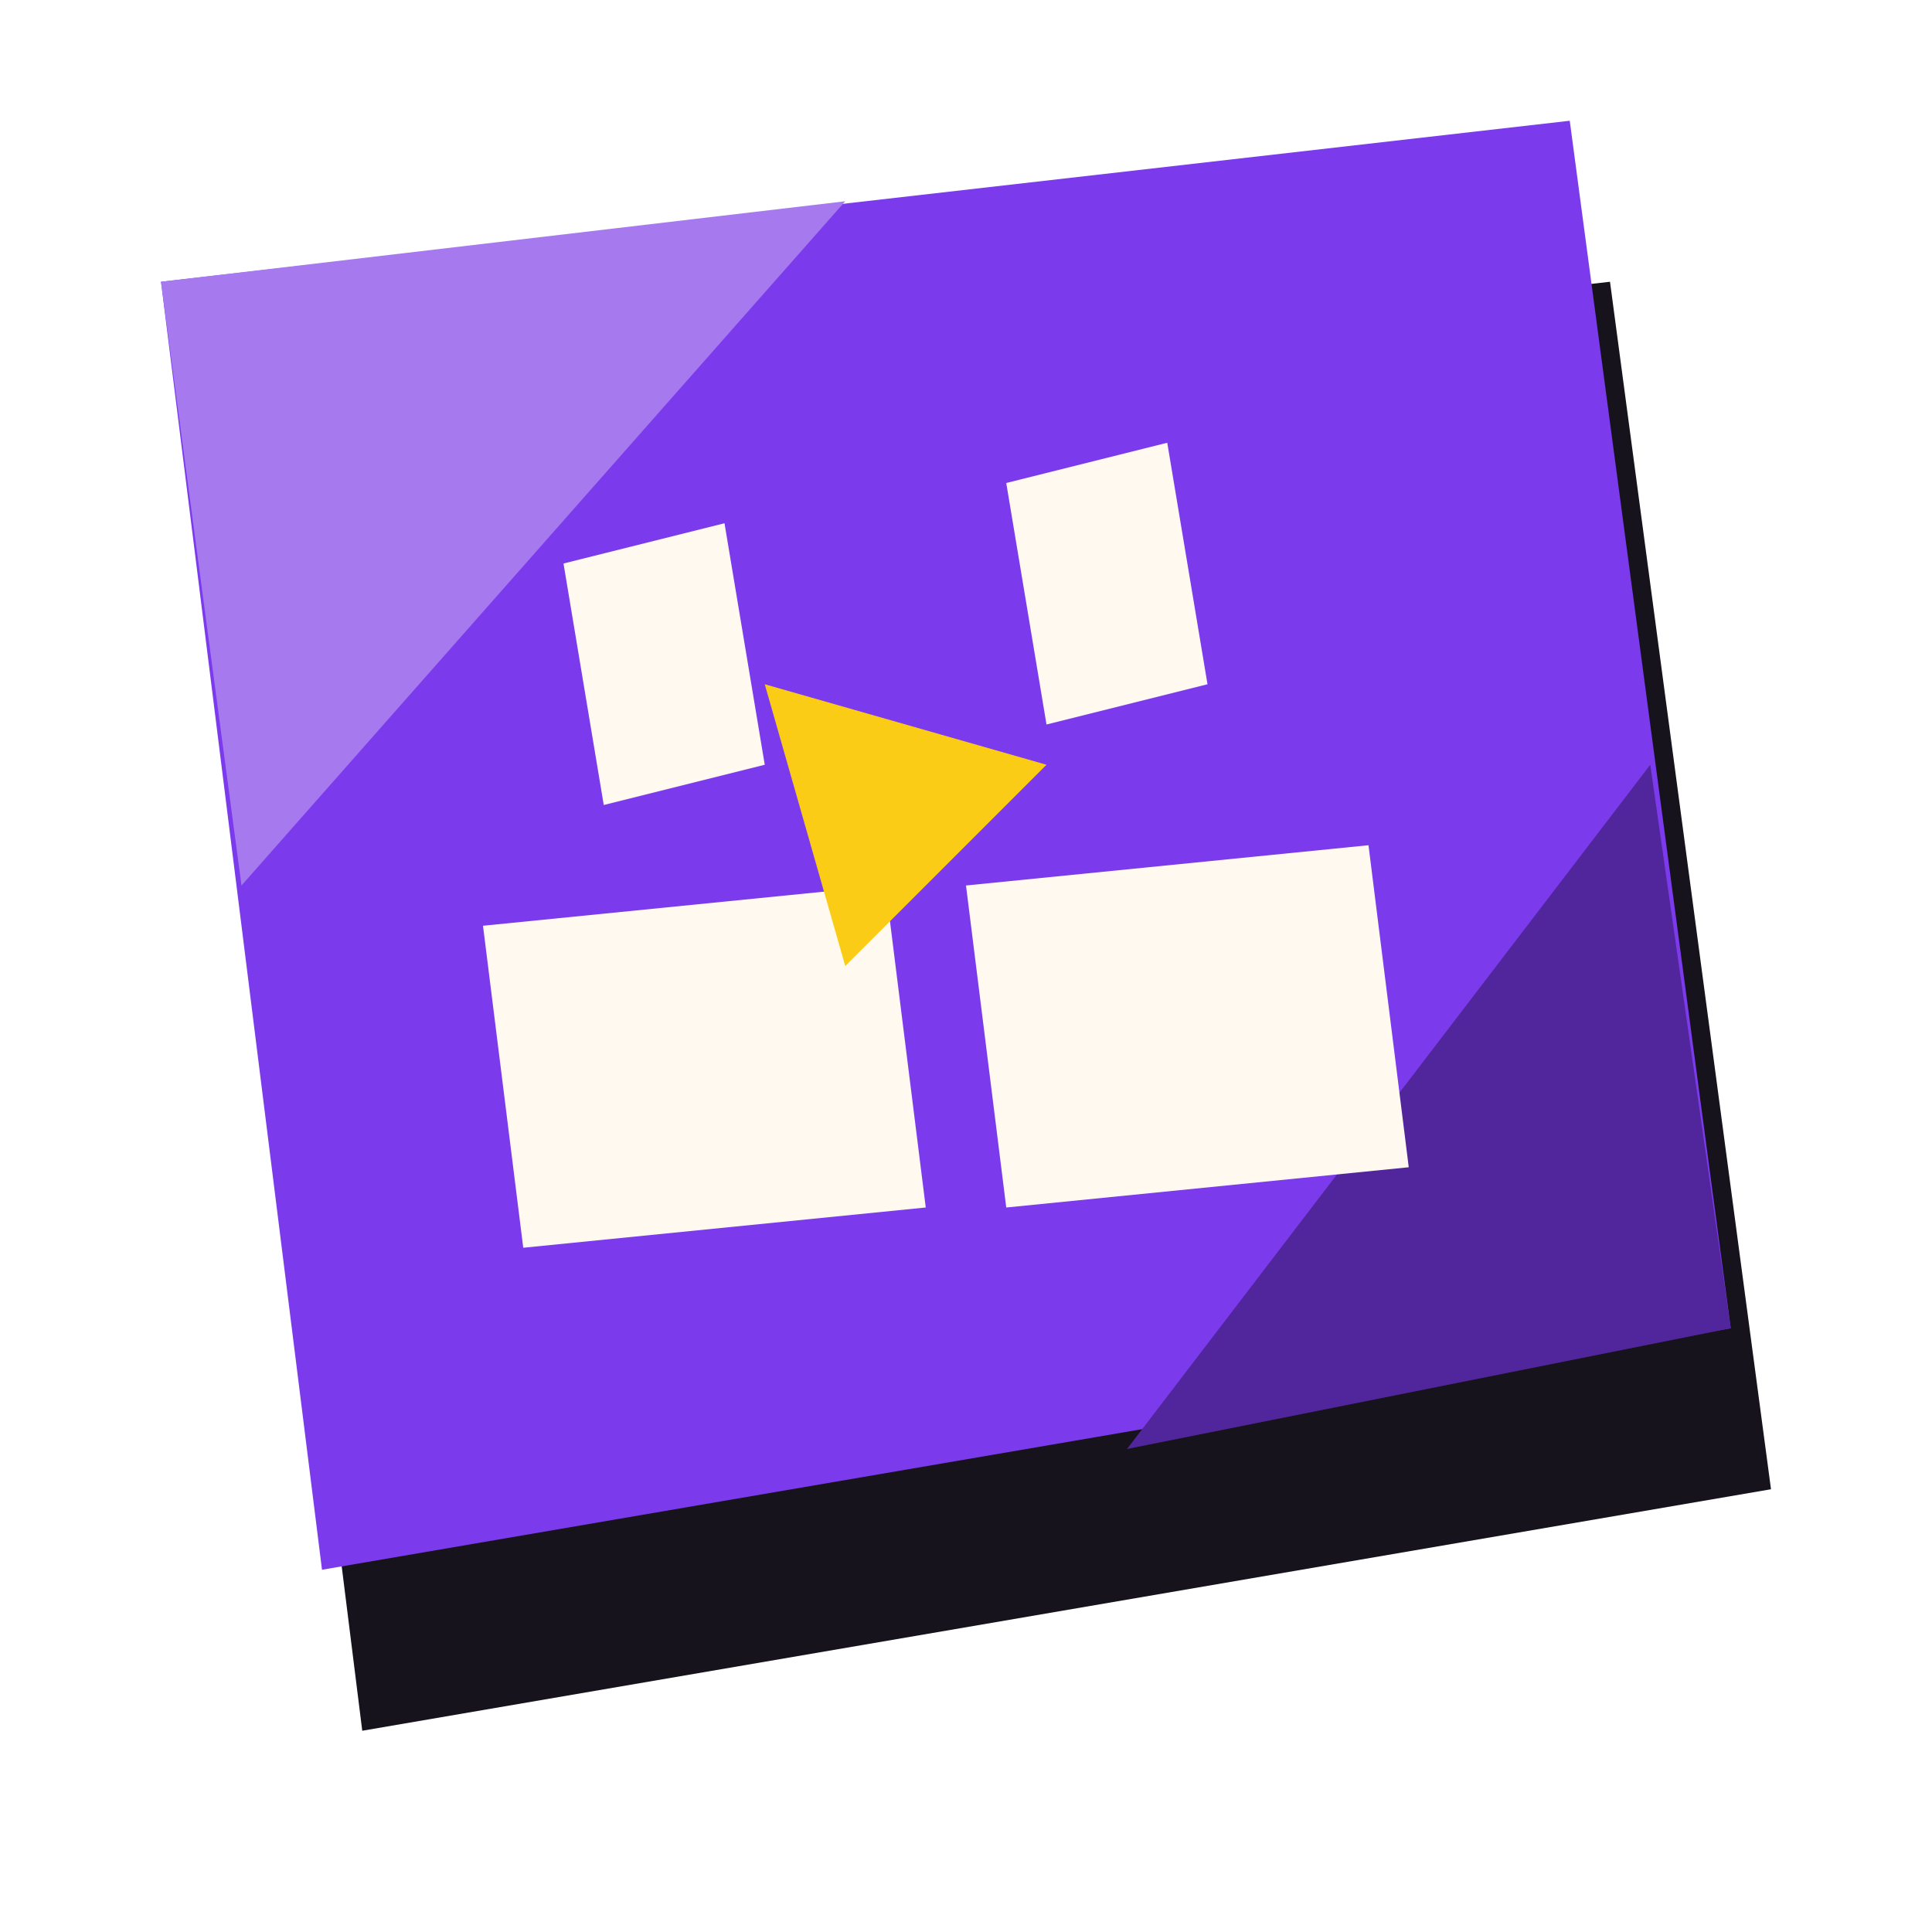
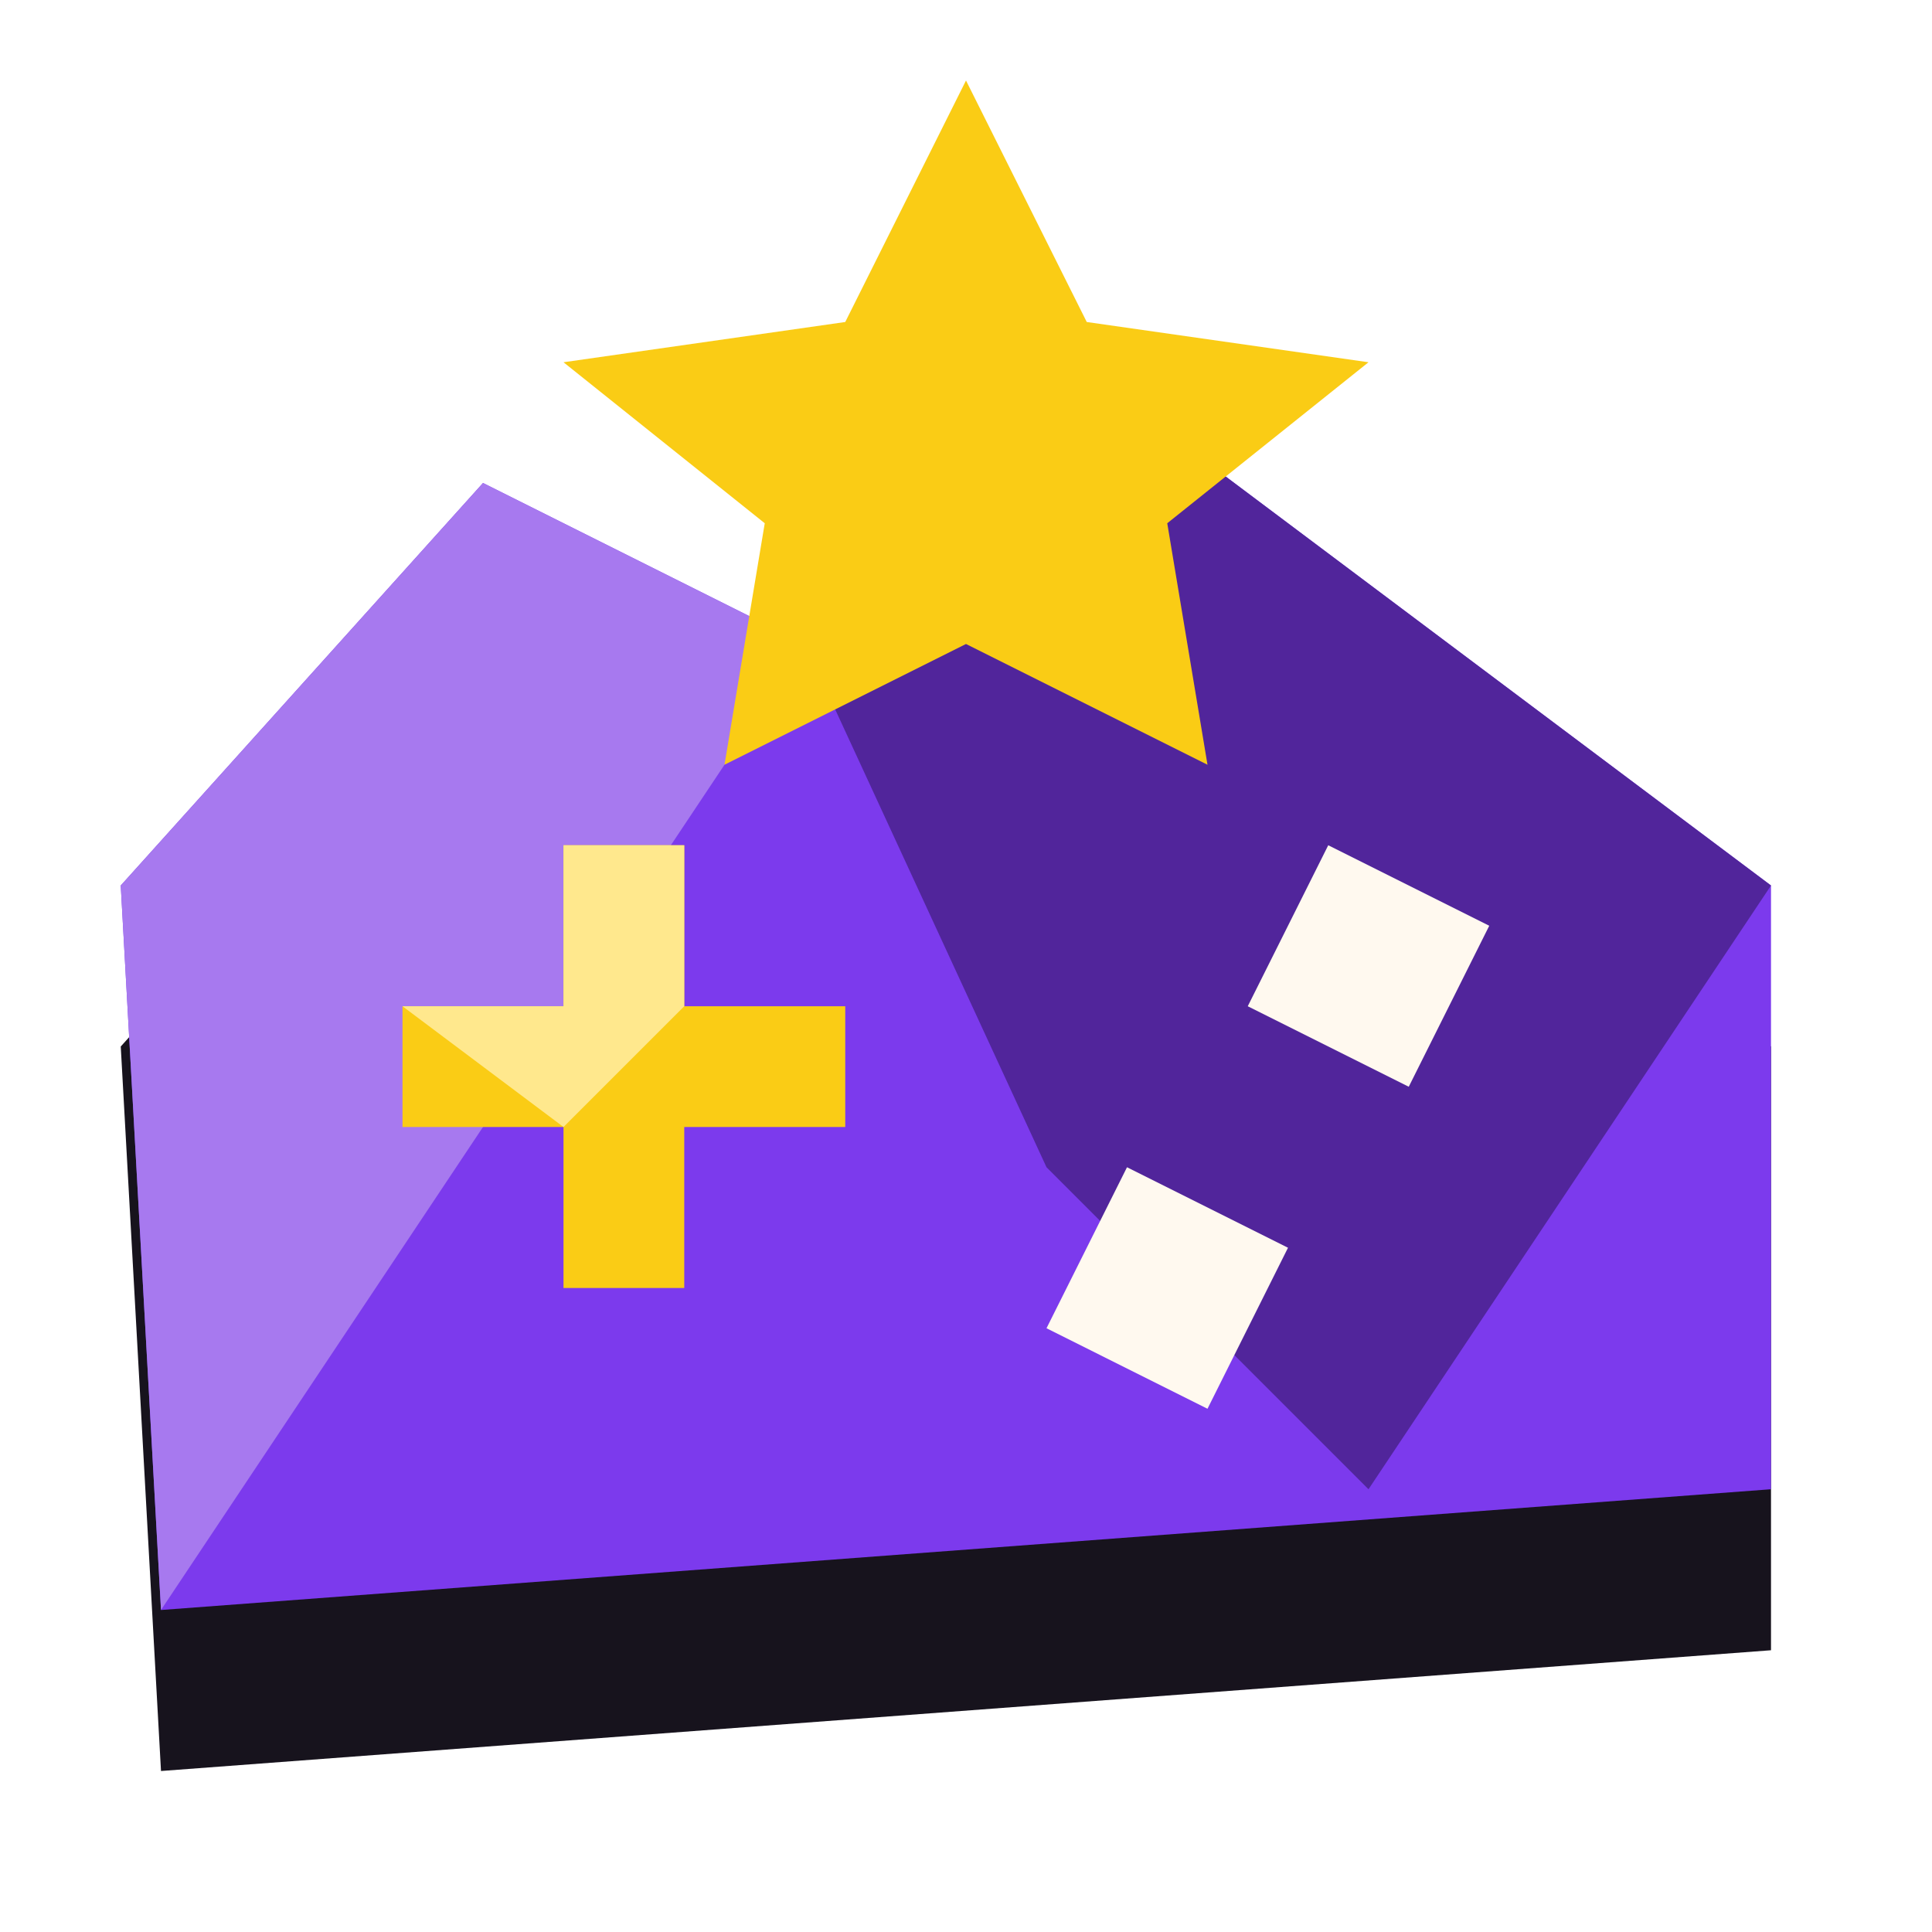
<svg xmlns="http://www.w3.org/2000/svg" viewBox="0 0 48 48" aria-hidden="true">
-   <path fill="#17131D" d="m5 11 35-4 4 30-35 6Z" />
-   <path fill="#7C3AED" d="m4 7 35-4 4 30-35 6Z" />
-   <path fill="#A779EF" d="m4 7 17-2L6 22Z" />
-   <path fill="#51259B" d="m43 33-15 3 13-17Z" />
-   <path fill="#FFF9EF" d="m14 14 4-1 1 6-4 1Zm11-2 4-1 1 6-4 1ZM12 23l10-1 1 8-10 1Zm12-1 10-1 1 8-10 1Z" />
-   <path fill="#FACC15" d="m19 17 7 2-5 5Z" />
+   <path fill="#17131D" d="m3 26 9-10 8 4 8-6 16 12v15L4 44Z" />
+   <path fill="#7C3AED" d="m3 22 9-10 8 4 8-6 16 12v15L4 40Z" />
+   <path fill="#A779EF" d="m3 22 9-10 8 4-16 24Z" />
+   <path fill="#51259B" d="m20 16 8-6 16 12-10 15-8-8Z" />
+   <path fill="#FACC15" d="m14 21 3 0v4h4v3h-4v4h-3v-4h-4v-3h4Z" />
+   <path fill="#FFE88D" d="m14 21 3 0v4l-3 3-4-3h4Z" />
+   <path fill="#FFF9EF" d="m33 21 4 2-2 4-4-2Zm-5 8 4 2-2 4-4-2Z" />
+   <path fill="#FACC15" d="m24 2 3 6 7 1-5 4 1 6-6-3-6 3 1-6-5-4 7-1Z" />
</svg>
